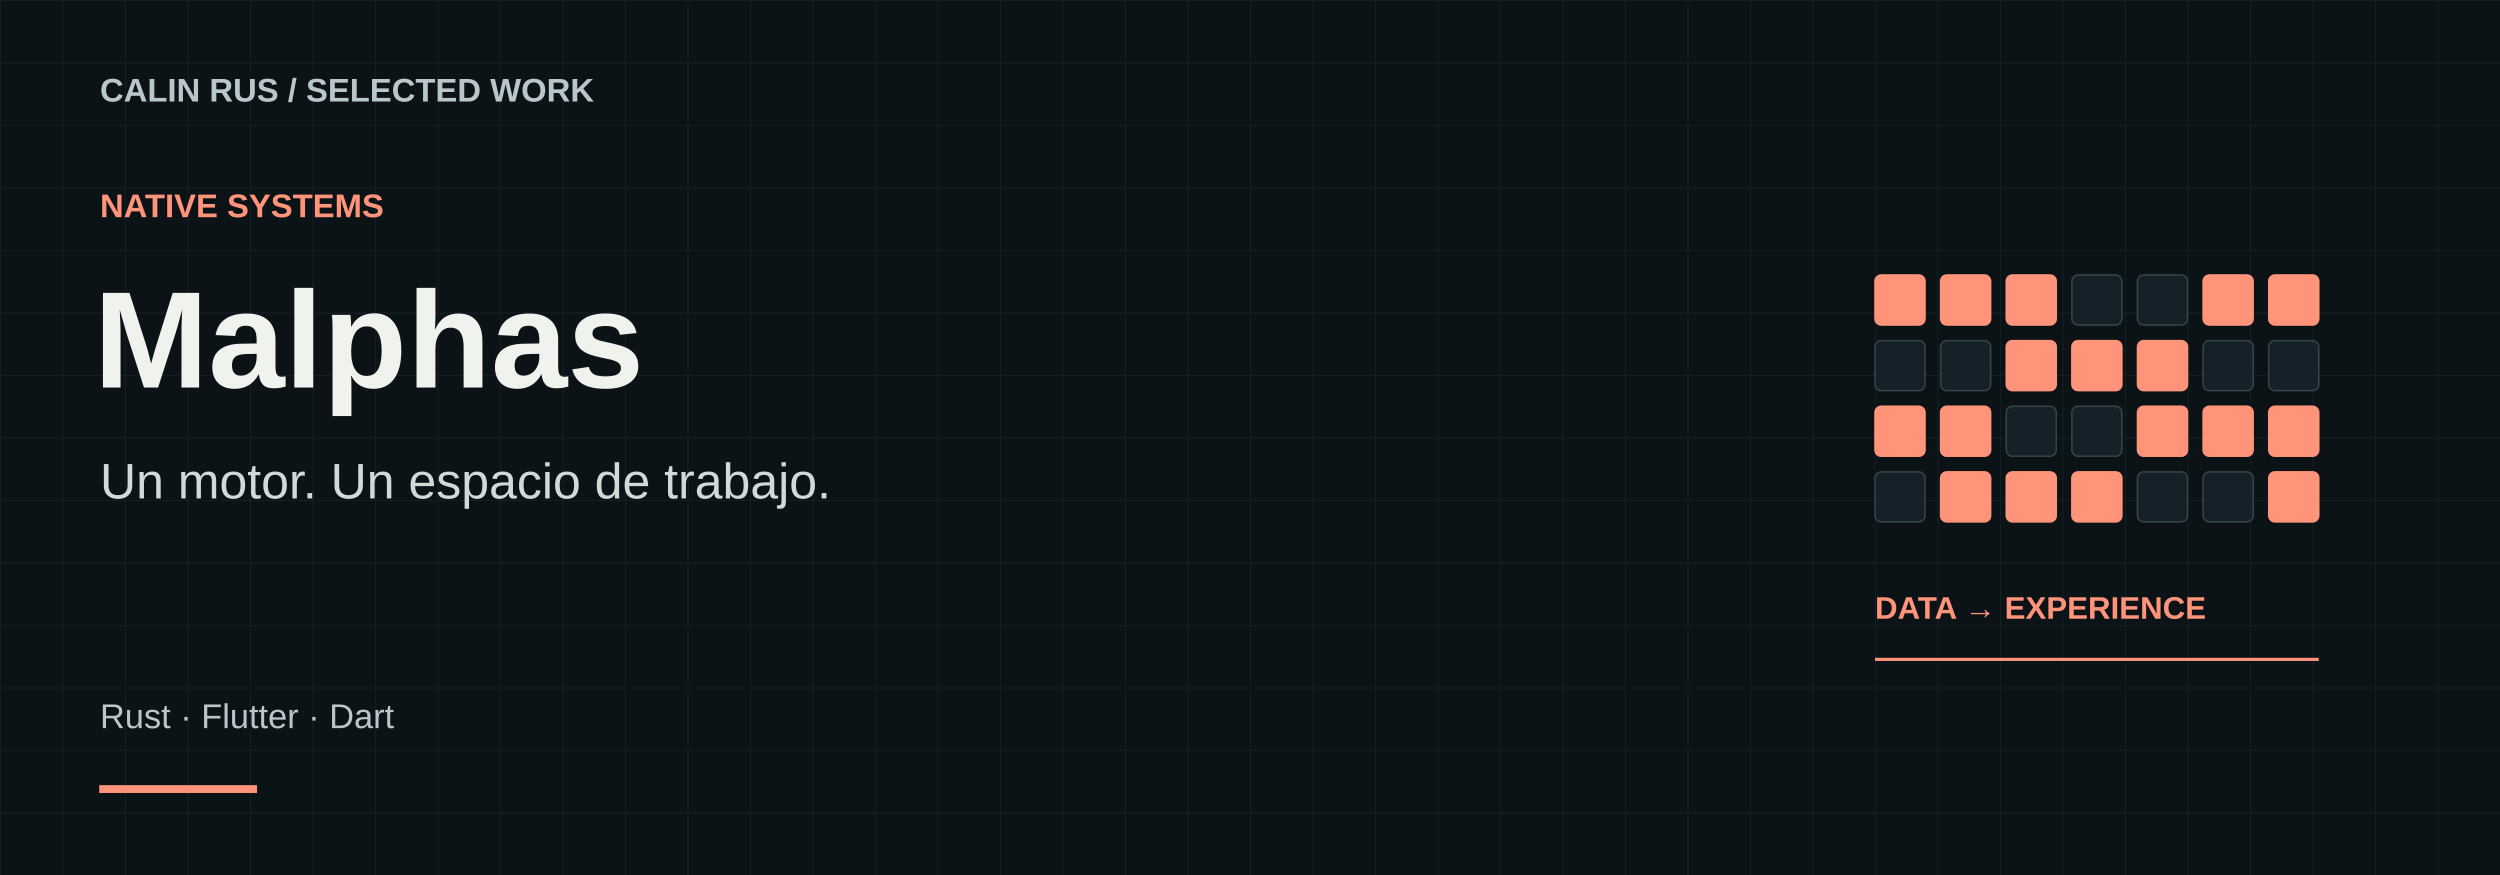
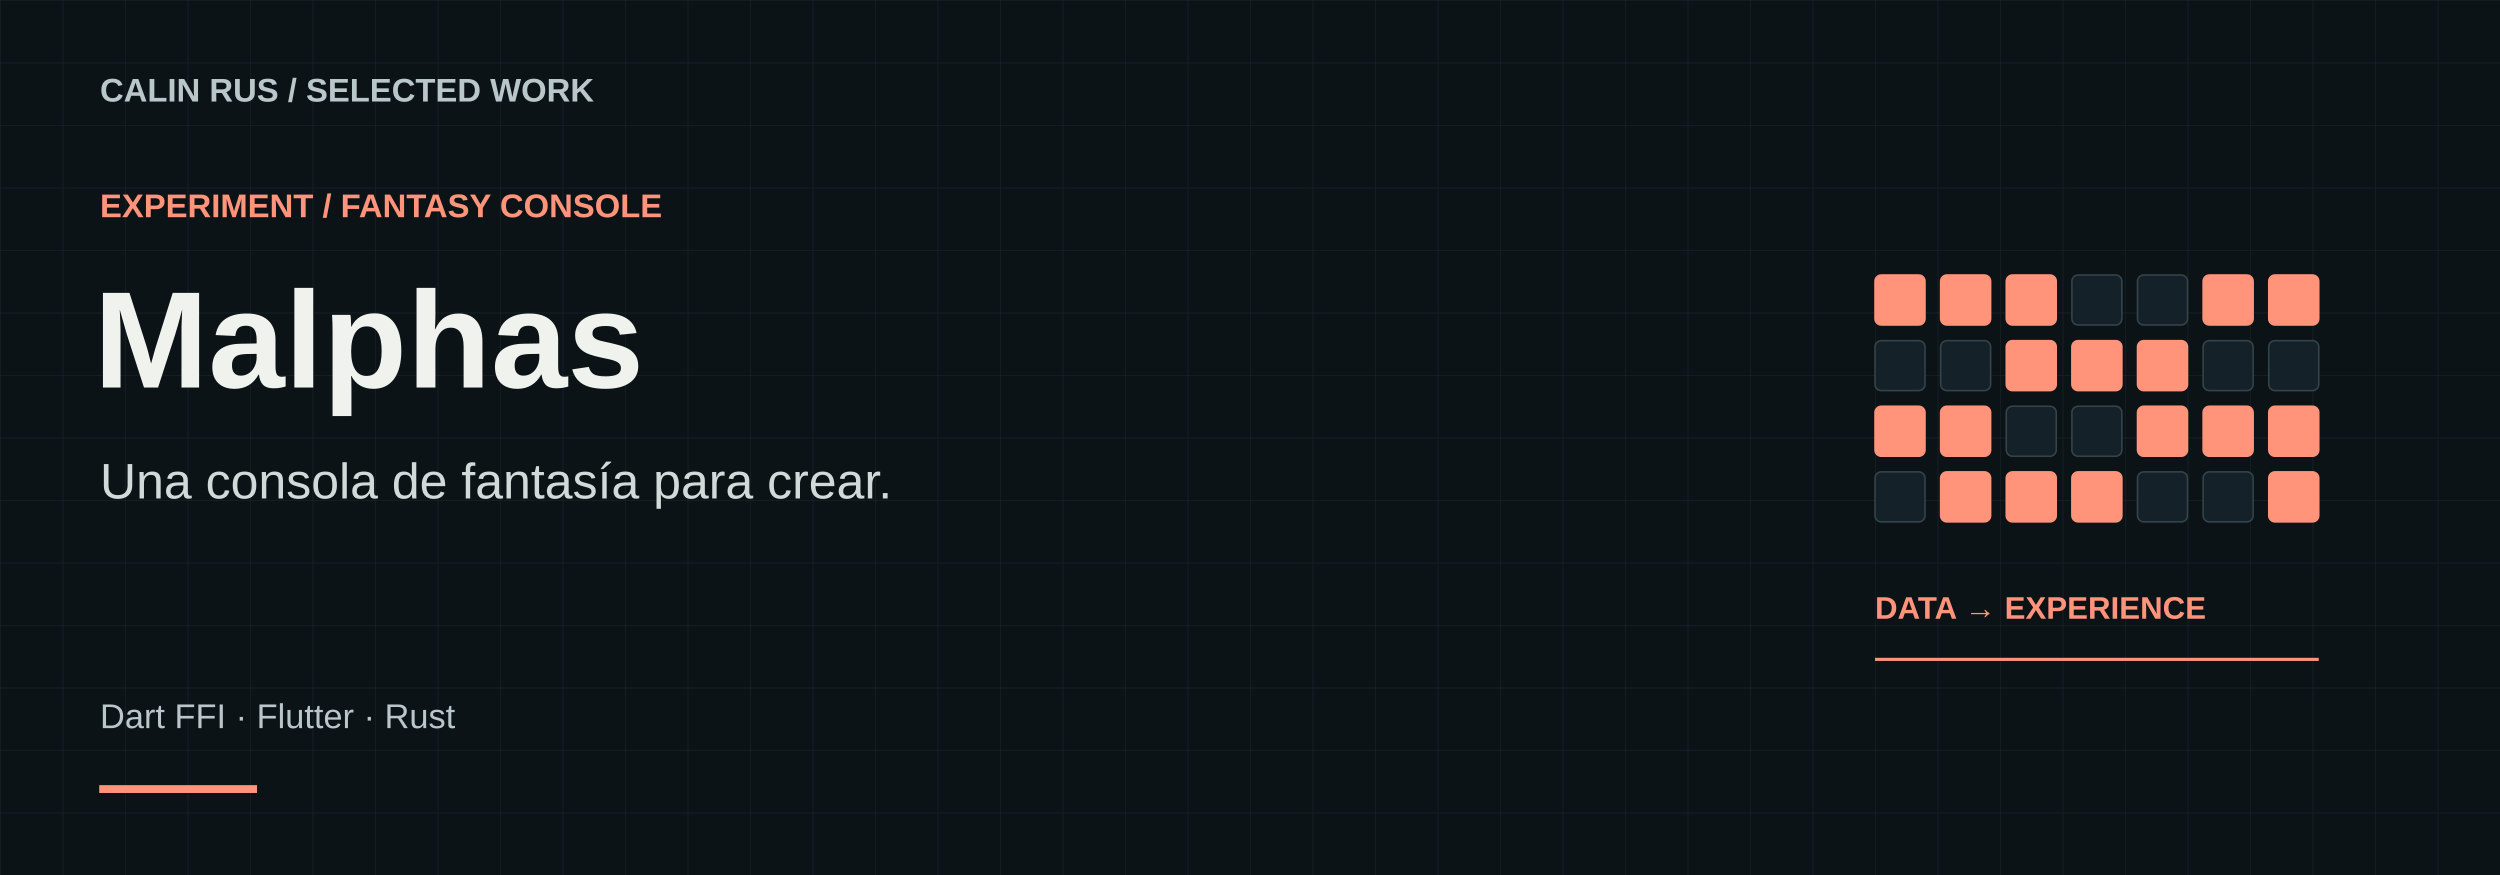
<svg xmlns="http://www.w3.org/2000/svg" width="1600" height="560" viewBox="0 0 1600 560" role="img" aria-labelledby="title">
  <rect width="1600" height="560" fill="#0C1317" />
  <defs>
    <pattern id="grid" width="40" height="40" patternUnits="userSpaceOnUse">
      <path d="M 40 0 L 0 0 0 40" fill="none" stroke="#1C292F" stroke-width="0.6" />
    </pattern>
  </defs>
  <rect width="1600" height="560" fill="url(#grid)" />
  <text x="64" y="65" font-family="Segoe UI,Arial,sans-serif" font-size="21" fill="#B9C6CA" font-weight="600">CALIN RUS   /   SELECTED WORK</text>
-   <text x="64" y="139" font-family="Segoe UI,Arial,sans-serif" font-size="21" fill="#FF947A" font-weight="600">NATIVE SYSTEMS</text>
+   <text x="64" y="139" font-family="Segoe UI,Arial,sans-serif" font-size="21" fill="#FF947A" font-weight="600">EXPERIMENT / FANTASY CONSOLE</text>
  <text x="60" y="248" font-family="Segoe UI,Arial,sans-serif" font-size="88" fill="#F0F2ED" font-weight="650">Malphas</text>
-   <text x="64" y="319" font-family="Segoe UI,Arial,sans-serif" font-size="32" fill="#D2DAD9" font-weight="400">Un motor. Un espacio de trabajo.</text>
-   <text x="64" y="466" font-family="Segoe UI,Arial,sans-serif" font-size="22" fill="#B9C6CA" font-weight="400">Rust · Flutter · Dart</text>
+   <text x="64" y="319" font-family="Segoe UI,Arial,sans-serif" font-size="32" fill="#D2DAD9" font-weight="400">Una consola de fantasía para crear.</text>
+   <text x="64" y="466" font-family="Segoe UI,Arial,sans-serif" font-size="22" fill="#B9C6CA" font-weight="400">Dart FFI · Flutter · Rust</text>
  <rect x="64" y="503" width="100" height="4" rx="0" fill="#FF947A" stroke="#FF947A" />
  <rect x="1200" y="176" width="32" height="32" rx="4" fill="#FF947A" stroke="#FF947A" />
  <rect x="1242" y="176" width="32" height="32" rx="4" fill="#FF947A" stroke="#FF947A" />
  <rect x="1284" y="176" width="32" height="32" rx="4" fill="#FF947A" stroke="#FF947A" />
  <rect x="1326" y="176" width="32" height="32" rx="4" fill="#152128" stroke="#33444A" />
  <rect x="1368" y="176" width="32" height="32" rx="4" fill="#152128" stroke="#33444A" />
  <rect x="1410" y="176" width="32" height="32" rx="4" fill="#FF947A" stroke="#FF947A" />
  <rect x="1452" y="176" width="32" height="32" rx="4" fill="#FF947A" stroke="#FF947A" />
  <rect x="1200" y="218" width="32" height="32" rx="4" fill="#152128" stroke="#33444A" />
  <rect x="1242" y="218" width="32" height="32" rx="4" fill="#152128" stroke="#33444A" />
  <rect x="1284" y="218" width="32" height="32" rx="4" fill="#FF947A" stroke="#FF947A" />
  <rect x="1326" y="218" width="32" height="32" rx="4" fill="#FF947A" stroke="#FF947A" />
  <rect x="1368" y="218" width="32" height="32" rx="4" fill="#FF947A" stroke="#FF947A" />
  <rect x="1410" y="218" width="32" height="32" rx="4" fill="#152128" stroke="#33444A" />
  <rect x="1452" y="218" width="32" height="32" rx="4" fill="#152128" stroke="#33444A" />
  <rect x="1200" y="260" width="32" height="32" rx="4" fill="#FF947A" stroke="#FF947A" />
  <rect x="1242" y="260" width="32" height="32" rx="4" fill="#FF947A" stroke="#FF947A" />
  <rect x="1284" y="260" width="32" height="32" rx="4" fill="#152128" stroke="#33444A" />
  <rect x="1326" y="260" width="32" height="32" rx="4" fill="#152128" stroke="#33444A" />
  <rect x="1368" y="260" width="32" height="32" rx="4" fill="#FF947A" stroke="#FF947A" />
  <rect x="1410" y="260" width="32" height="32" rx="4" fill="#FF947A" stroke="#FF947A" />
  <rect x="1452" y="260" width="32" height="32" rx="4" fill="#FF947A" stroke="#FF947A" />
  <rect x="1200" y="302" width="32" height="32" rx="4" fill="#152128" stroke="#33444A" />
  <rect x="1242" y="302" width="32" height="32" rx="4" fill="#FF947A" stroke="#FF947A" />
  <rect x="1284" y="302" width="32" height="32" rx="4" fill="#FF947A" stroke="#FF947A" />
  <rect x="1326" y="302" width="32" height="32" rx="4" fill="#FF947A" stroke="#FF947A" />
  <rect x="1368" y="302" width="32" height="32" rx="4" fill="#152128" stroke="#33444A" />
  <rect x="1410" y="302" width="32" height="32" rx="4" fill="#152128" stroke="#33444A" />
  <rect x="1452" y="302" width="32" height="32" rx="4" fill="#FF947A" stroke="#FF947A" />
  <text x="1200" y="396" font-family="Segoe UI,Arial,sans-serif" font-size="20" fill="#FF947A" font-weight="600">DATA  →  EXPERIENCE</text>
  <path d="M 1200 422 L 1484 422" fill="none" stroke="#FF947A" stroke-width="2" />
</svg>
